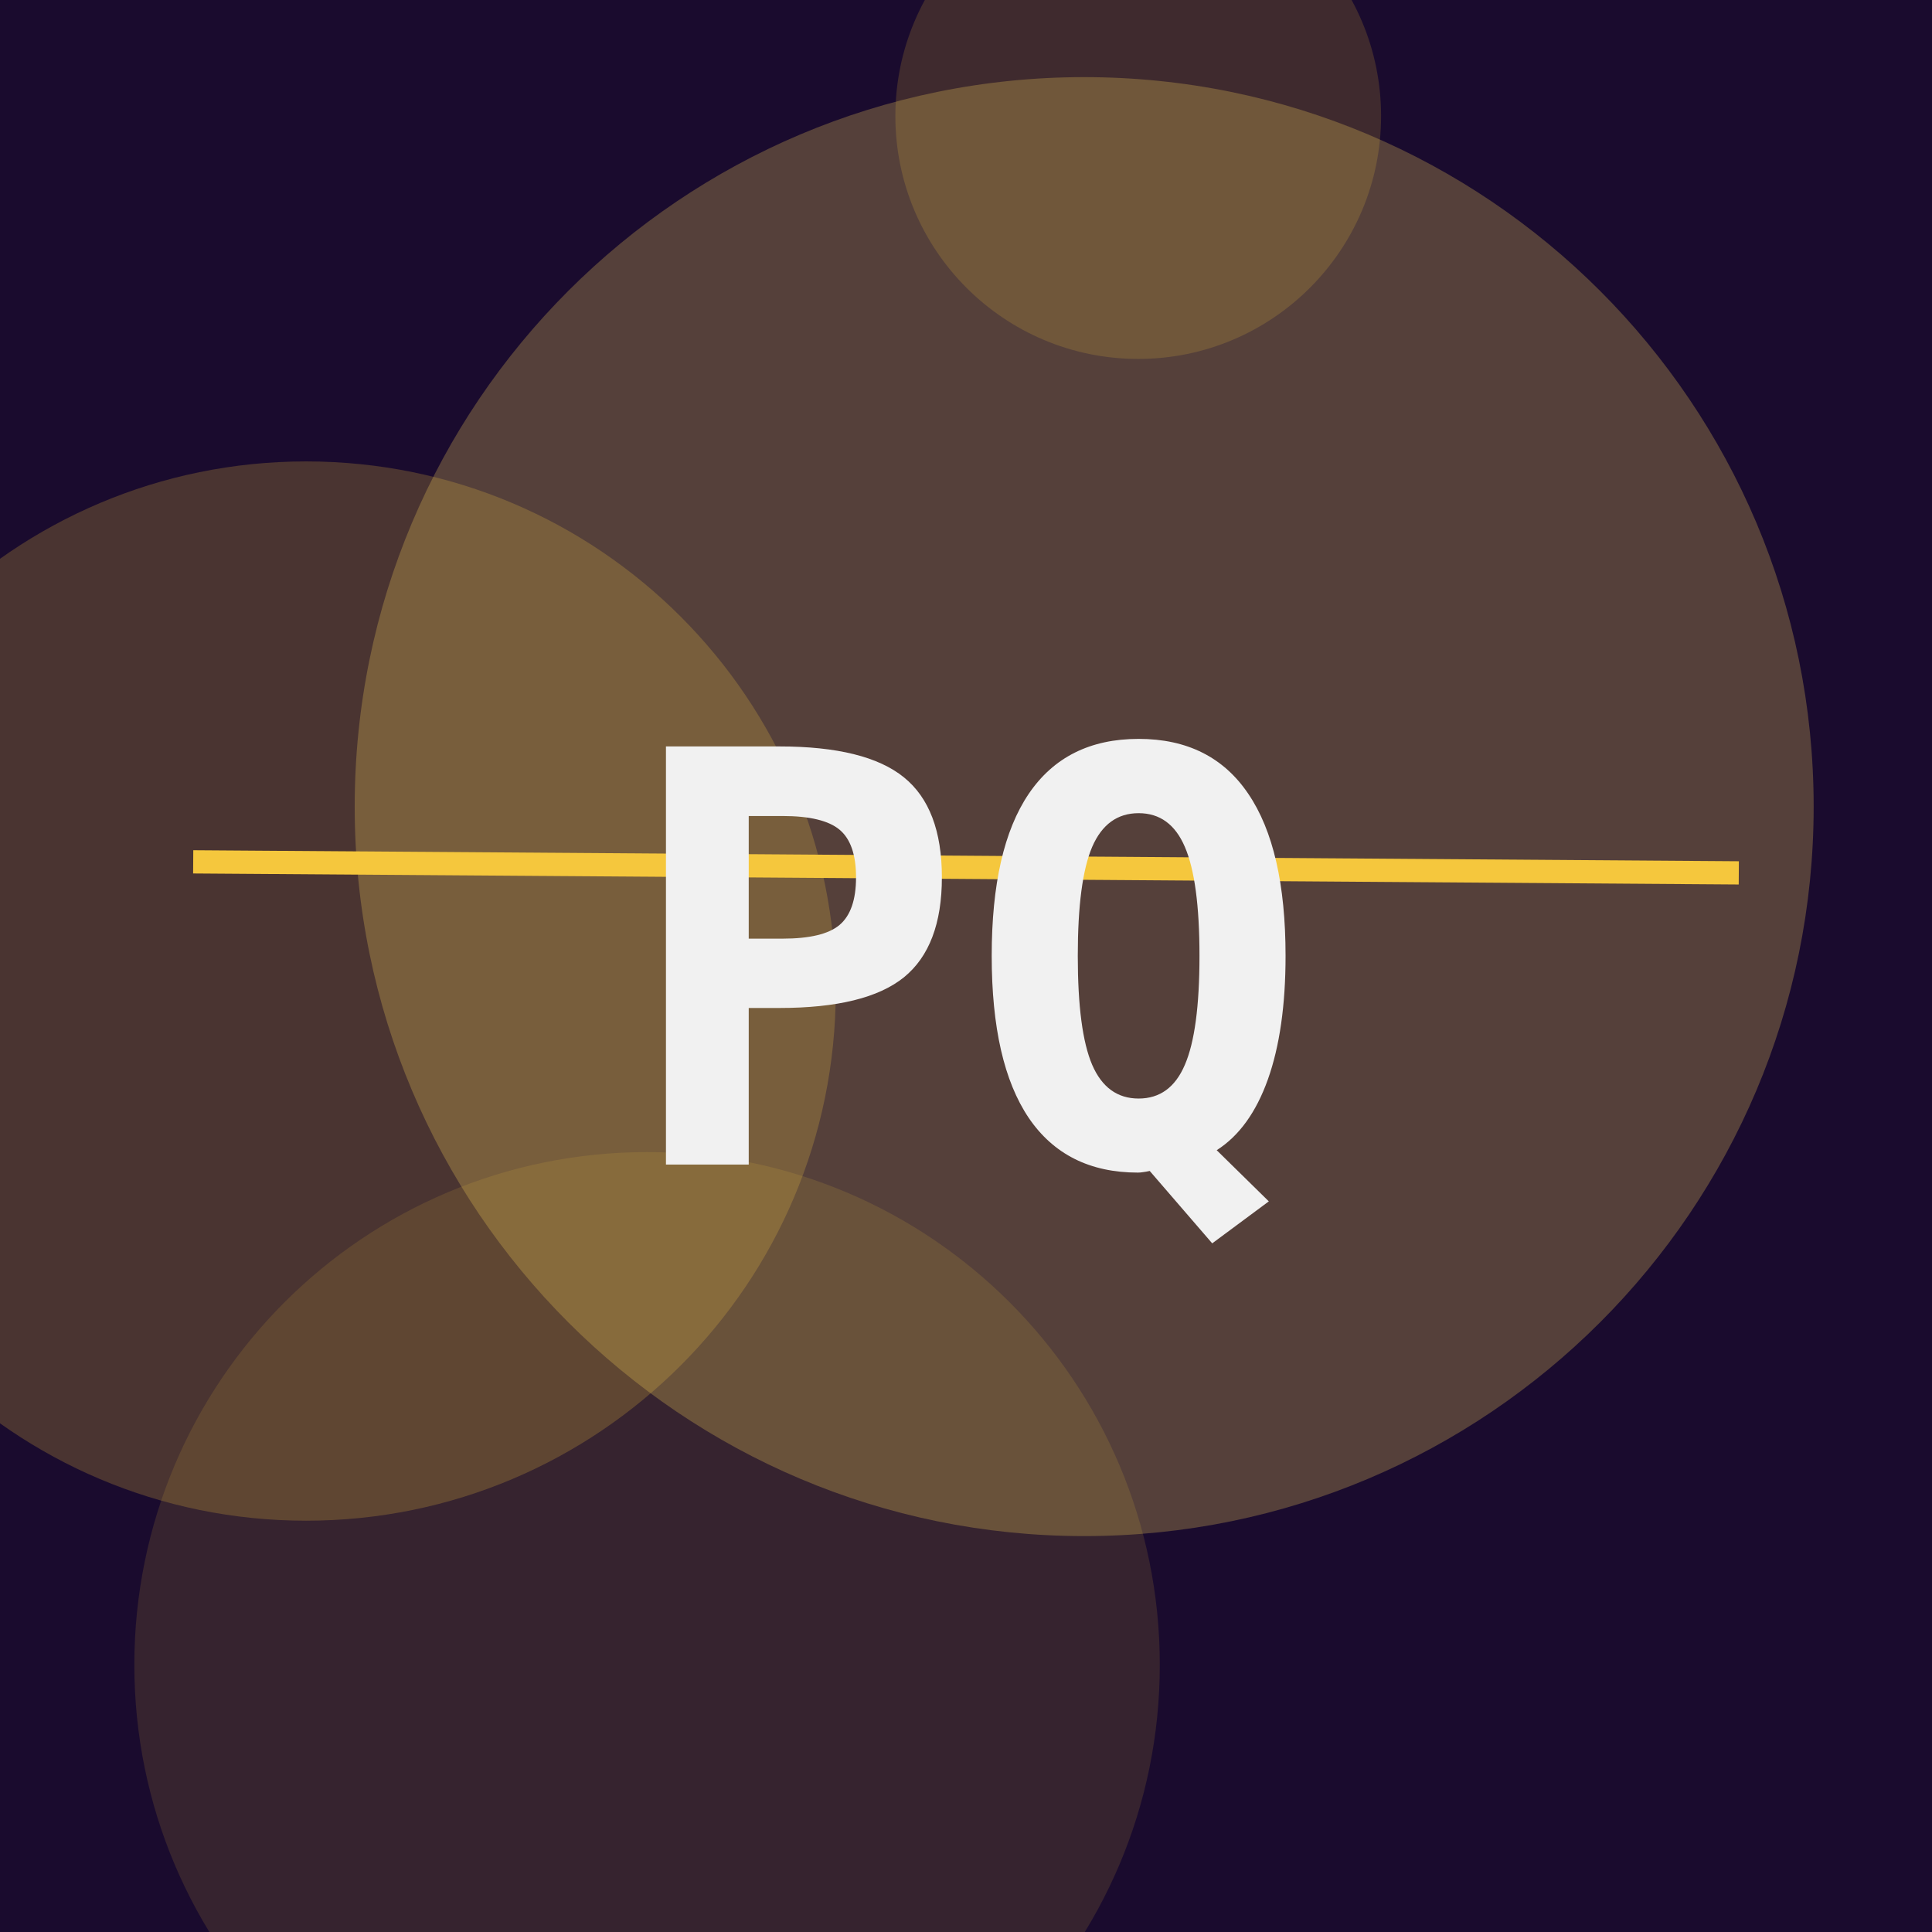
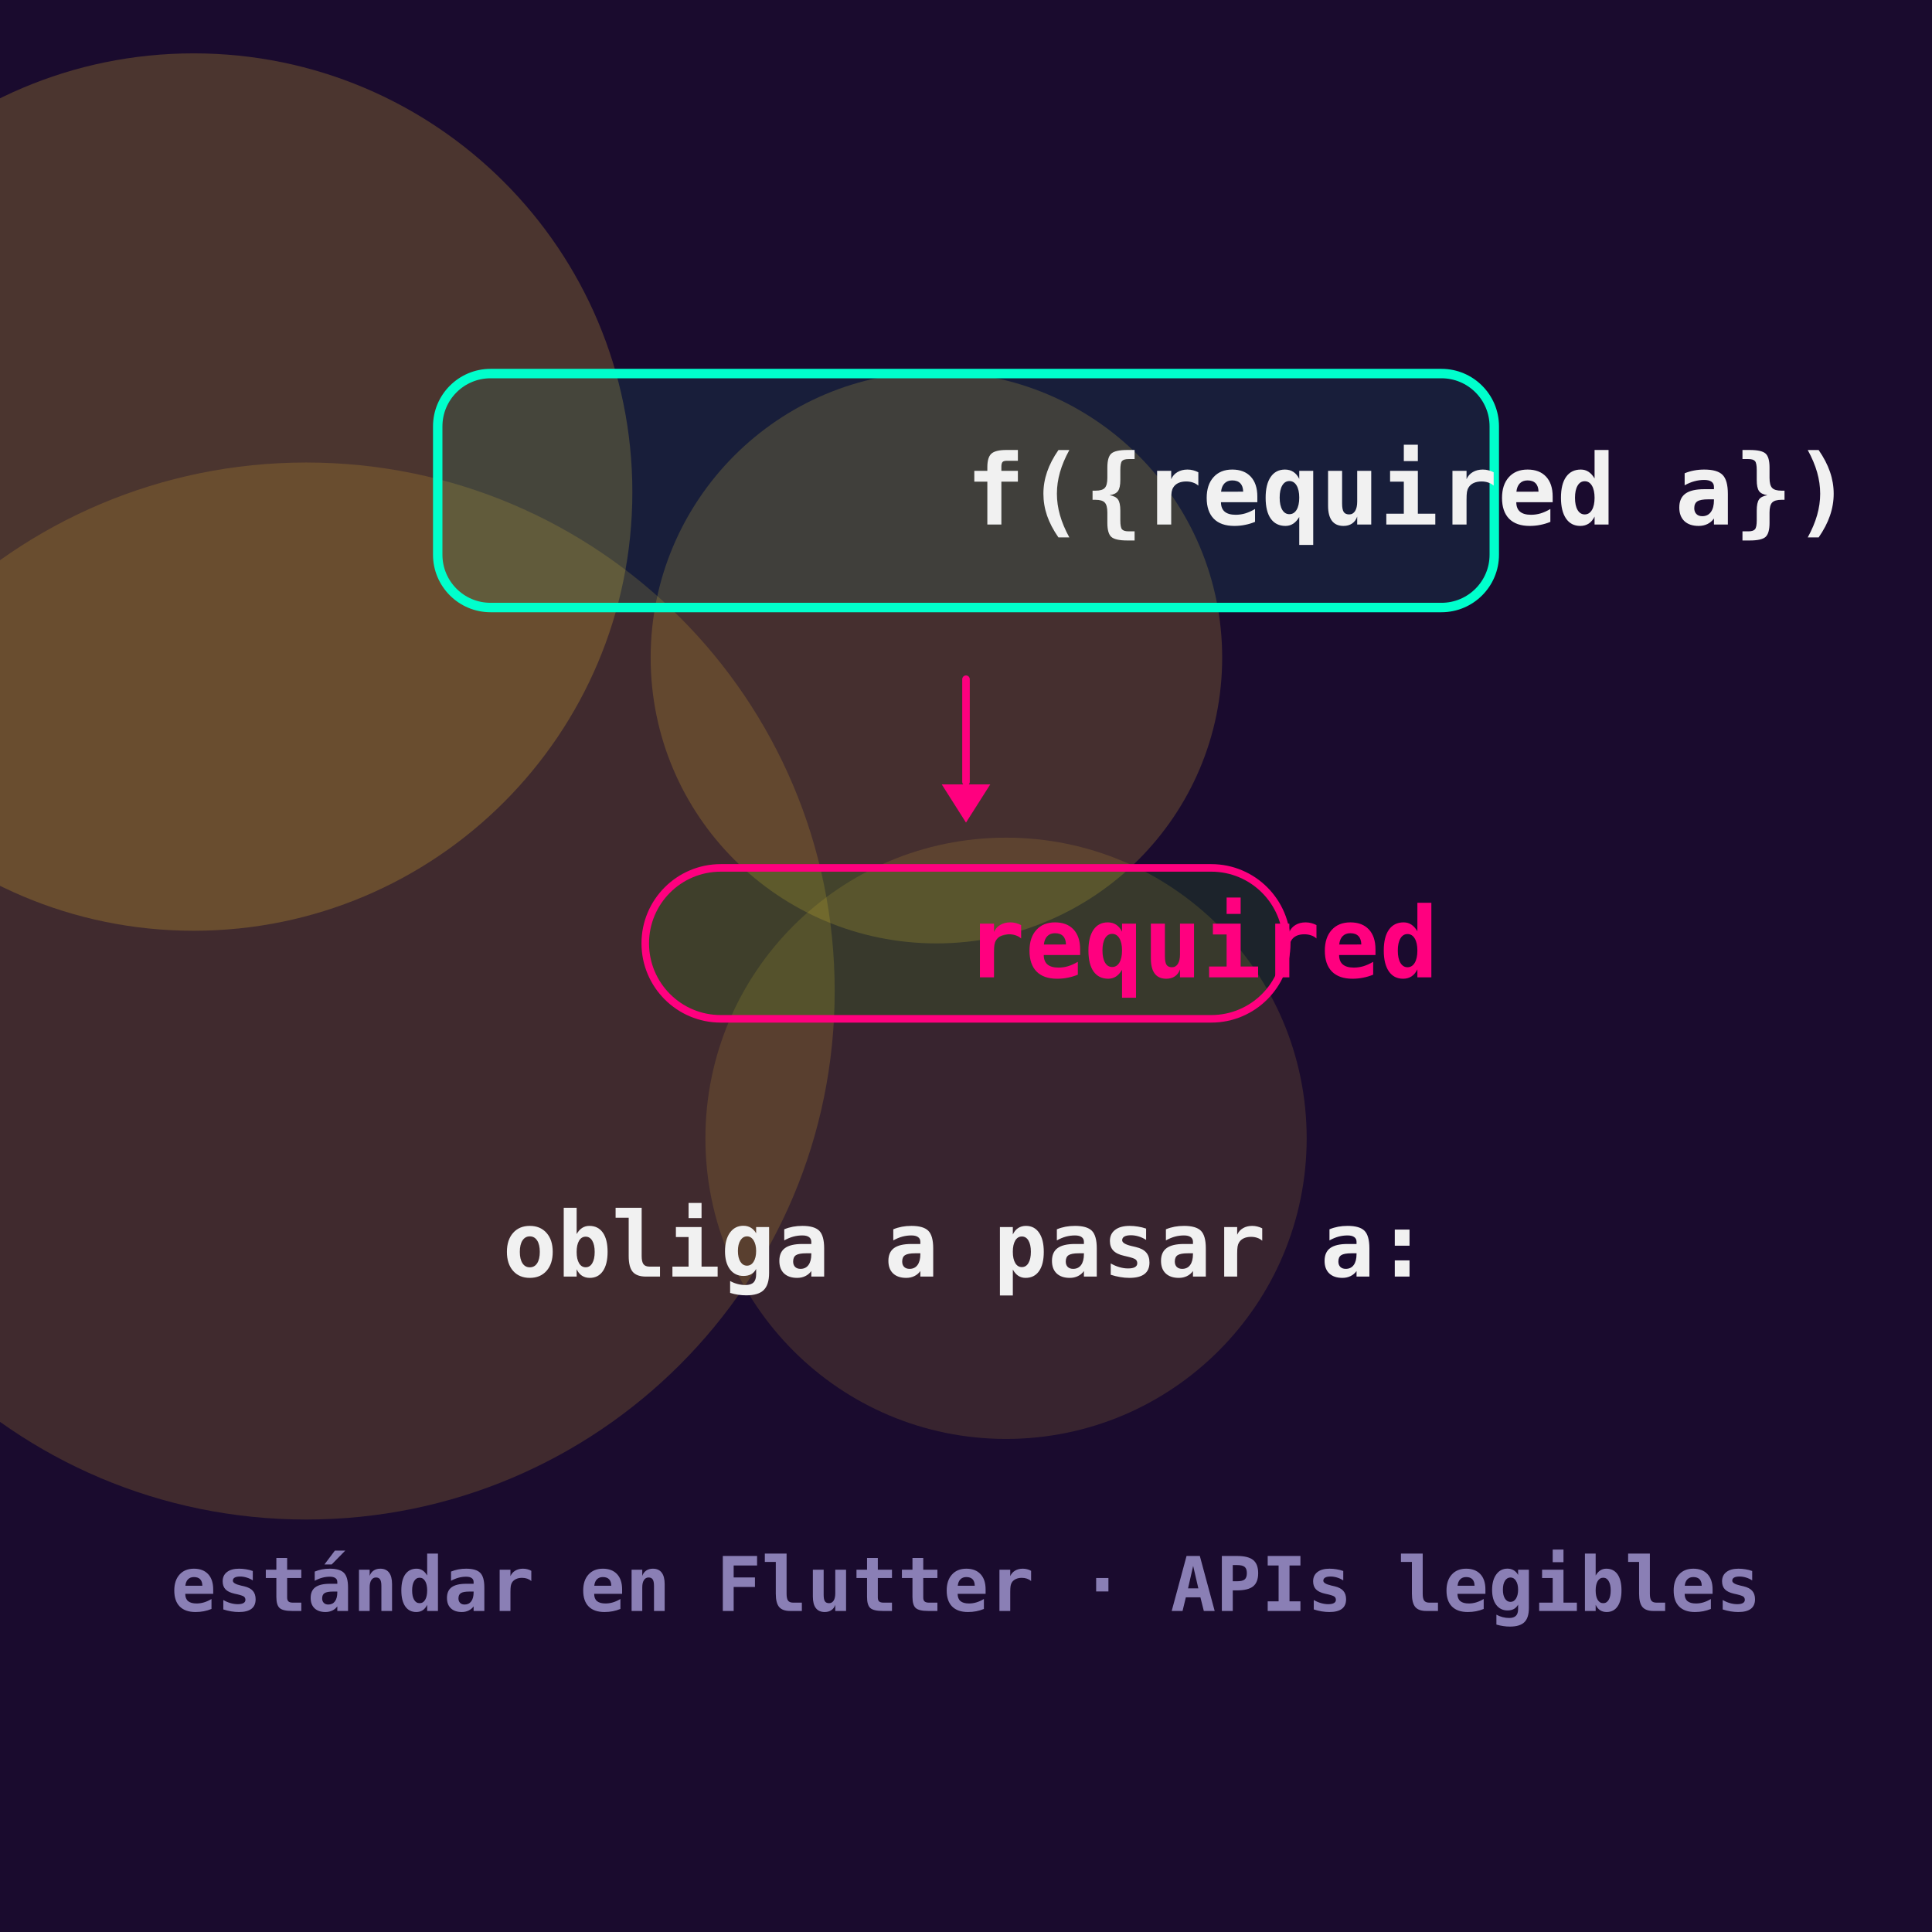
- <svg xmlns="http://www.w3.org/2000/svg" viewBox="0 0 128 128" width="128" height="128" role="img" aria-label="¿Para qué sirve required en un parámetro nombrado?">
-   <rect width="128" height="128" fill="#1a0b2e" />
-   <circle cx="20.28" cy="65.66" r="35.09" fill="hsl(45 90% 60%)" fill-opacity="0.22" />
-   <circle cx="75.41" cy="7.69" r="16.09" fill="hsl(45 90% 57%)" fill-opacity="0.17" />
-   <circle cx="42.87" cy="110.30" r="33.97" fill="hsl(45 90% 60%)" fill-opacity="0.13" />
-   <circle cx="71.83" cy="53.44" r="48.33" fill="hsl(45 90% 66%)" fill-opacity="0.27" />
-   <line x1="12.80" y1="57.10" x2="115.20" y2="57.83" stroke="hsl(45 90% 60%)" stroke-width="1.54" />
-   <text x="64" y="64" text-anchor="middle" dominant-baseline="central" font-family="ui-monospace, monospace" font-size="38" font-weight="700" fill="#f1f1f1">PQ</text>
+ <svg xmlns="http://www.w3.org/2000/svg" viewBox="0 0 512 512" width="512" height="512" role="img" aria-label="¿Para qué sirve required en un parámetro nombrado?">
+   <rect x="0" y="0" width="512" height="512" fill="#1a0b2e" />
+   <ellipse cx="81.14" cy="262.63" rx="140.06" ry="140.06" fill="hsl(45 90% 58% / 0.172)" />
+   <ellipse cx="266.61" cy="301.66" rx="79.67" ry="79.67" fill="hsl(45 90% 58% / 0.142)" />
+   <ellipse cx="51.32" cy="130.4" rx="116.26" ry="116.26" fill="hsl(45 90% 58% / 0.226)" />
+   <ellipse cx="248.16" cy="174.28" rx="75.73" ry="75.73" fill="hsl(45 90% 58% / 0.196)" />
+   <rect x="116" y="99" width="280" height="62" rx="14" fill="rgba(0, 255, 204, 0.08)" stroke="#00ffcc" stroke-width="2.5" />
+   <text x="256" y="130" text-anchor="center" dominant-baseline="central" font-family="ui-monospace, SFMono-Regular, Menlo, monospace" font-size="26" font-weight="700" fill="#f1f1f1">f({required a})</text>
+   <rect x="171" y="230" width="170" height="40" rx="20" fill="rgba(57, 255, 20, 0.1)" stroke="#ff007f" stroke-width="2" />
+   <text x="256" y="250" text-anchor="center" dominant-baseline="central" font-family="ui-monospace, SFMono-Regular, Menlo, monospace" font-size="26" font-weight="700" fill="#ff007f">required</text>
+   <line x1="256" y1="180" x2="256" y2="207.2" stroke="#ff007f" stroke-width="2" stroke-linecap="round" />
+   <polygon points="256,218 249.57,207.87 262.43,207.87" fill="#ff007f" />
+   <text x="256" y="330" text-anchor="middle" dominant-baseline="central" font-family="ui-monospace, SFMono-Regular, Menlo, monospace" font-size="24" font-weight="700" fill="#f1f1f1">obliga a pasar a:</text>
+   <text x="256" y="420" text-anchor="middle" dominant-baseline="central" font-family="ui-monospace, SFMono-Regular, Menlo, monospace" font-size="20" font-weight="700" fill="#8a7fb5">estándar en Flutter · APIs legibles</text>
</svg>
